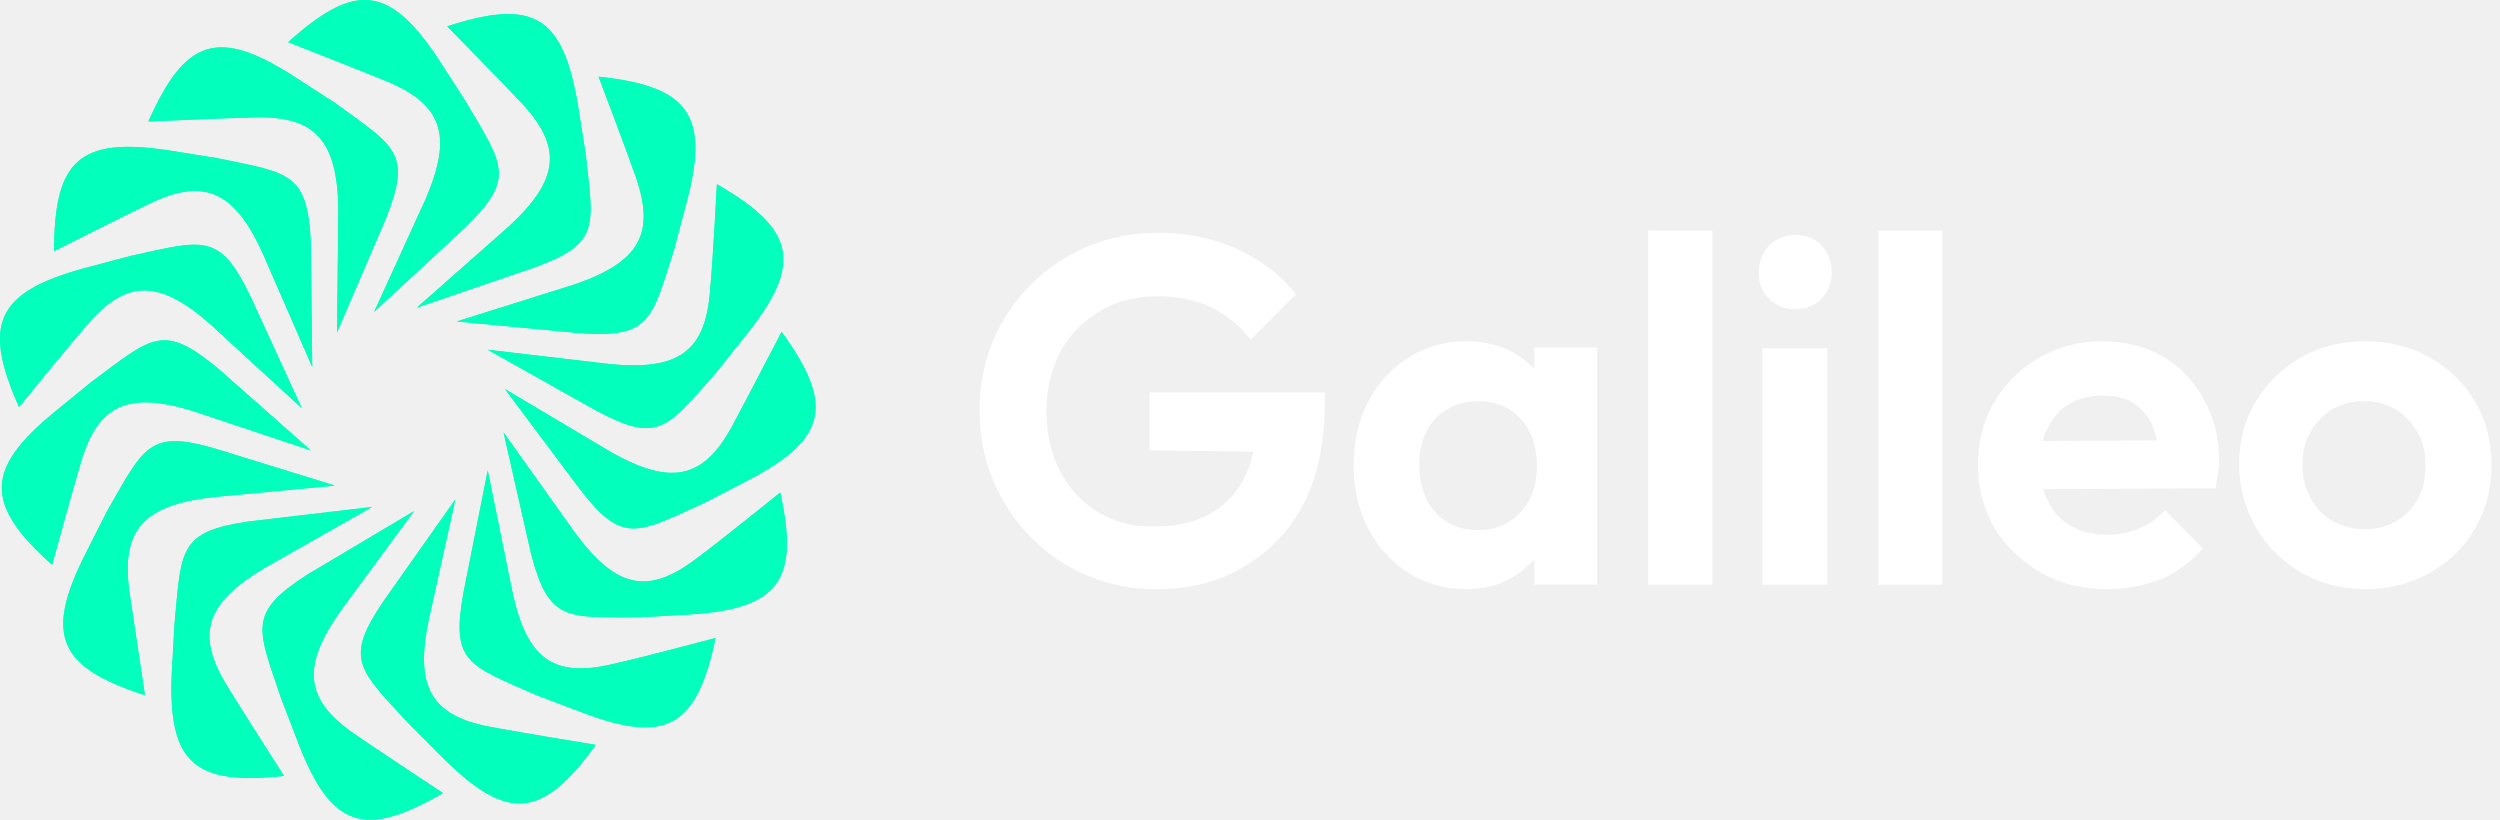
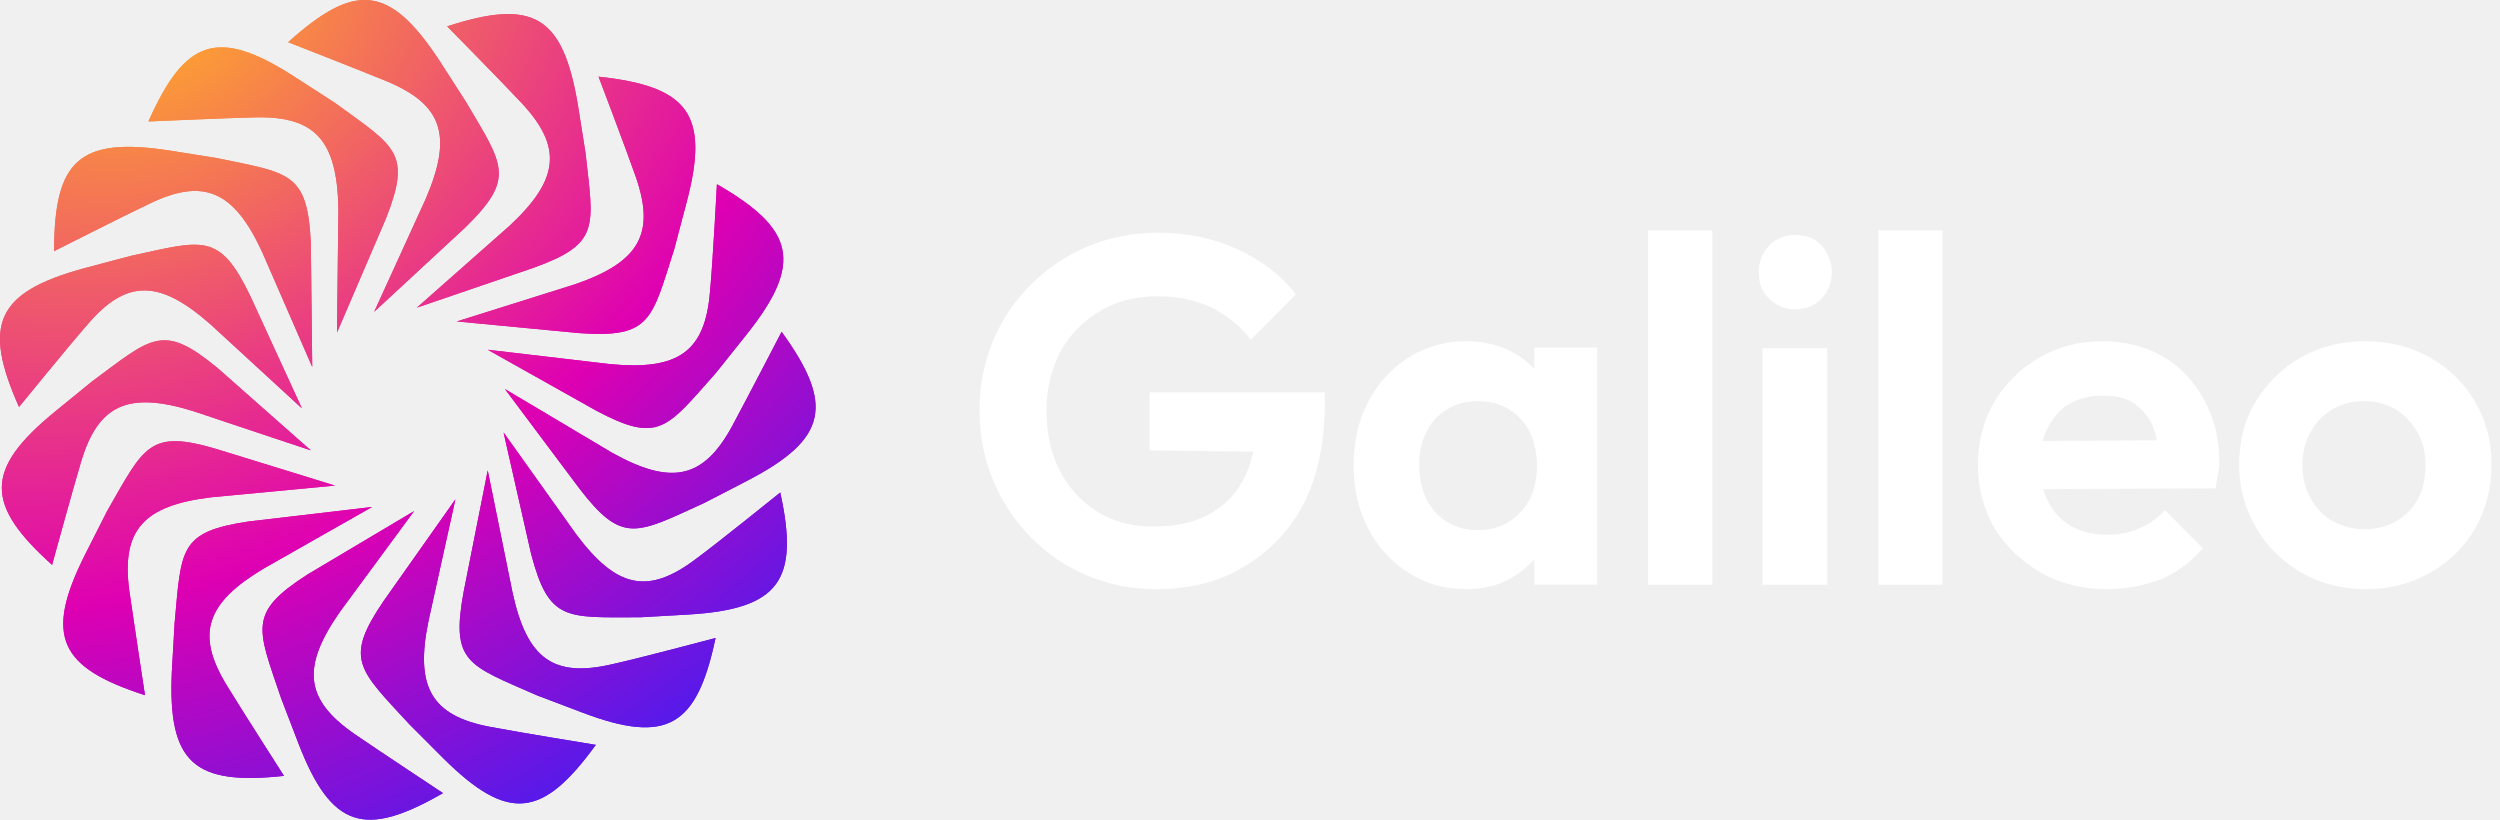
<svg xmlns="http://www.w3.org/2000/svg" fill="none" viewBox="0 0 122 40" height="40" width="122">
  <path fill="url(#paint0_radial_735_597)" d="M31.258 30.123L33.609 29.989C38.042 29.72 39.017 28.306 38.076 24.033C38.076 24.033 35.12 26.422 33.978 27.263C31.627 29.047 30.082 28.71 28.101 26.052L24.574 21.105L25.917 27.027C26.791 30.359 27.63 30.123 31.258 30.123Z" />
  <path fill="url(#paint1_radial_735_597)" d="M26.186 33.926L28.403 34.767C32.568 36.349 34.012 35.44 34.919 31.133C34.919 31.133 31.258 32.109 29.881 32.412C26.992 33.085 25.716 32.142 25.011 28.912L23.801 22.956L22.626 28.878C21.988 32.344 22.827 32.445 26.186 33.926Z" />
  <path fill="url(#paint2_radial_735_597)" d="M19.972 35.339L21.652 37.022C24.809 40.151 26.488 39.916 29.075 36.349C29.075 36.349 25.346 35.743 23.936 35.474C21.047 34.935 20.241 33.522 20.913 30.292L22.223 24.369L18.73 29.316C16.782 32.176 17.487 32.647 19.972 35.339Z" />
  <path fill="url(#paint3_radial_735_597)" d="M13.725 34.094L14.565 36.281C16.177 40.454 17.823 40.892 21.618 38.704C21.618 38.704 18.461 36.618 17.285 35.81C14.867 34.128 14.699 32.546 16.614 29.82L20.208 24.941L15.002 28.037C12.079 29.921 12.55 30.628 13.725 34.094Z" />
  <path fill="url(#paint4_radial_735_597)" d="M8.519 30.426L8.385 32.782C8.183 37.257 9.493 38.334 13.859 37.863C13.859 37.863 11.81 34.666 11.072 33.455C9.527 30.931 10.064 29.417 12.885 27.734L18.159 24.739L12.146 25.446C8.72 25.951 8.855 26.792 8.519 30.426Z" />
  <path fill="url(#paint5_radial_735_597)" d="M5.227 24.941L4.153 27.061C2.137 31.066 2.91 32.58 7.075 33.926C7.075 33.926 6.504 30.191 6.302 28.777C5.933 25.85 7.007 24.672 10.299 24.268L16.345 23.696L10.568 21.913C7.276 20.937 7.041 21.778 5.227 24.941Z" />
  <path fill="url(#paint6_radial_735_597)" d="M4.489 18.615L2.675 20.095C-0.785 22.922 -0.717 24.638 2.541 27.566C2.541 27.566 3.548 23.898 3.951 22.552C4.791 19.725 6.269 19.086 9.426 20.062L15.169 21.98L10.635 17.975C7.948 15.755 7.444 16.427 4.489 18.615Z" />
  <path fill="url(#paint7_radial_735_597)" d="M6.369 12.49L4.085 13.096C-0.214 14.274 -0.852 15.855 0.928 19.86C0.928 19.86 3.313 16.932 4.253 15.855C6.168 13.601 7.78 13.634 10.266 15.822L14.733 19.927L12.214 14.442C10.702 11.313 9.93 11.716 6.369 12.49Z" />
  <path fill="url(#paint8_radial_735_597)" d="M10.568 7.712L8.25 7.342C3.85 6.669 2.641 7.847 2.641 12.255C2.641 12.255 6.034 10.539 7.31 9.933C9.963 8.654 11.441 9.327 12.818 12.356L15.237 17.908L15.169 11.851C15.002 8.385 14.128 8.452 10.568 7.712Z" />
  <path fill="url(#paint9_radial_735_597)" d="M16.345 5.02L14.363 3.741C10.601 1.318 9.023 1.924 7.243 5.928C7.243 5.928 11.038 5.76 12.449 5.727C15.404 5.659 16.446 6.871 16.513 10.168L16.446 16.226L18.83 10.673C20.107 7.443 19.3 7.174 16.345 5.02Z" />
  <path fill="url(#paint10_radial_735_597)" d="M22.727 4.953L21.45 2.967C18.998 -0.768 17.319 -0.869 14.061 2.059C14.061 2.059 17.588 3.438 18.898 3.977C21.618 5.121 22.088 6.635 20.779 9.697L18.259 15.216L22.693 11.111C25.178 8.688 24.574 8.082 22.727 4.953Z" />
  <path fill="url(#paint11_radial_735_597)" d="M28.571 7.443L28.201 5.121C27.462 0.713 25.985 -0.061 21.82 1.285C21.82 1.285 24.473 3.977 25.447 5.02C27.462 7.174 27.294 8.755 24.876 11.01L20.342 15.014L26.052 13.062C29.31 11.885 28.974 11.077 28.571 7.443Z" />
  <path fill="url(#paint12_radial_735_597)" d="M32.904 12.154L33.508 9.866C34.65 5.558 33.575 4.212 29.209 3.741C29.209 3.741 30.552 7.274 31.023 8.621C31.997 11.414 31.191 12.793 28.067 13.87L22.29 15.687L28.302 16.259C31.762 16.495 31.795 15.62 32.904 12.154Z" />
  <path fill="url(#paint13_radial_735_597)" d="M34.952 18.177L36.43 16.326C39.218 12.827 38.781 11.178 34.986 8.991C34.986 8.991 34.785 12.793 34.65 14.207C34.415 17.168 33.105 18.076 29.814 17.773L23.801 17.067L29.075 20.028C32.165 21.677 32.534 20.903 34.952 18.177Z" />
  <path fill="url(#paint14_radial_735_597)" d="M34.381 24.537L36.464 23.46C40.427 21.408 40.696 19.725 38.143 16.192C38.143 16.192 36.397 19.557 35.725 20.802C34.314 23.393 32.736 23.696 29.847 22.081L24.641 18.985L28.268 23.831C30.384 26.59 31.056 26.052 34.381 24.537Z" />
  <path fill="url(#paint15_radial_735_597)" d="M31.258 30.123L33.609 29.989C38.042 29.72 39.017 28.306 38.076 24.033C38.076 24.033 35.12 26.422 33.978 27.263C31.627 29.047 30.082 28.71 28.101 26.052L24.574 21.105L25.917 27.027C26.791 30.359 27.63 30.123 31.258 30.123Z" />
  <path fill="url(#paint16_radial_735_597)" d="M26.186 33.926L28.403 34.767C32.568 36.349 34.012 35.44 34.919 31.133C34.919 31.133 31.258 32.109 29.881 32.412C26.992 33.085 25.716 32.142 25.011 28.912L23.801 22.956L22.626 28.878C21.988 32.344 22.827 32.445 26.186 33.926Z" />
  <path fill="url(#paint17_radial_735_597)" d="M19.972 35.339L21.652 37.022C24.809 40.151 26.488 39.916 29.075 36.349C29.075 36.349 25.346 35.743 23.936 35.474C21.047 34.935 20.241 33.522 20.913 30.292L22.223 24.369L18.73 29.316C16.782 32.176 17.487 32.647 19.972 35.339Z" />
  <path fill="url(#paint18_radial_735_597)" d="M13.725 34.094L14.565 36.281C16.177 40.454 17.823 40.892 21.618 38.704C21.618 38.704 18.461 36.618 17.285 35.81C14.867 34.128 14.699 32.546 16.614 29.82L20.208 24.941L15.002 28.037C12.079 29.921 12.55 30.628 13.725 34.094Z" />
  <path fill="url(#paint19_radial_735_597)" d="M8.519 30.426L8.385 32.782C8.183 37.257 9.493 38.334 13.859 37.863C13.859 37.863 11.81 34.666 11.072 33.455C9.527 30.931 10.064 29.417 12.885 27.734L18.159 24.739L12.146 25.446C8.72 25.951 8.855 26.792 8.519 30.426Z" />
  <path fill="url(#paint20_radial_735_597)" d="M5.227 24.941L4.153 27.061C2.137 31.066 2.91 32.58 7.075 33.926C7.075 33.926 6.504 30.191 6.302 28.777C5.933 25.85 7.007 24.672 10.299 24.268L16.345 23.696L10.568 21.913C7.276 20.937 7.041 21.778 5.227 24.941Z" />
  <path fill="url(#paint21_radial_735_597)" d="M4.489 18.615L2.675 20.095C-0.785 22.922 -0.717 24.638 2.541 27.566C2.541 27.566 3.548 23.898 3.951 22.552C4.791 19.725 6.269 19.086 9.426 20.062L15.169 21.98L10.635 17.975C7.948 15.755 7.444 16.427 4.489 18.615Z" />
  <path fill="url(#paint22_radial_735_597)" d="M6.369 12.49L4.085 13.096C-0.214 14.274 -0.852 15.855 0.928 19.86C0.928 19.86 3.313 16.932 4.253 15.855C6.168 13.601 7.78 13.634 10.266 15.822L14.733 19.927L12.214 14.442C10.702 11.313 9.93 11.716 6.369 12.49Z" />
  <path fill="url(#paint23_radial_735_597)" d="M10.568 7.712L8.25 7.342C3.85 6.669 2.641 7.847 2.641 12.255C2.641 12.255 6.034 10.539 7.31 9.933C9.963 8.654 11.441 9.327 12.818 12.356L15.237 17.908L15.169 11.851C15.002 8.385 14.128 8.452 10.568 7.712Z" />
  <path fill="url(#paint24_radial_735_597)" d="M16.345 5.02L14.363 3.741C10.601 1.318 9.023 1.924 7.243 5.928C7.243 5.928 11.038 5.76 12.449 5.727C15.404 5.659 16.446 6.871 16.513 10.168L16.446 16.226L18.83 10.673C20.107 7.443 19.3 7.174 16.345 5.02Z" />
  <path fill="url(#paint25_radial_735_597)" d="M22.727 4.953L21.45 2.967C18.998 -0.768 17.319 -0.869 14.061 2.059C14.061 2.059 17.588 3.438 18.898 3.977C21.618 5.121 22.088 6.635 20.779 9.697L18.259 15.216L22.693 11.111C25.178 8.688 24.574 8.082 22.727 4.953Z" />
  <path fill="url(#paint26_radial_735_597)" d="M28.571 7.443L28.201 5.121C27.462 0.713 25.985 -0.061 21.82 1.285C21.82 1.285 24.473 3.977 25.447 5.02C27.462 7.174 27.294 8.755 24.876 11.01L20.342 15.014L26.052 13.062C29.31 11.885 28.974 11.077 28.571 7.443Z" />
  <path fill="url(#paint27_radial_735_597)" d="M32.904 12.154L33.508 9.866C34.65 5.558 33.575 4.212 29.209 3.741C29.209 3.741 30.552 7.274 31.023 8.621C31.997 11.414 31.191 12.793 28.067 13.87L22.29 15.687L28.302 16.259C31.762 16.495 31.795 15.62 32.904 12.154Z" />
  <path fill="url(#paint28_radial_735_597)" d="M34.952 18.177L36.43 16.326C39.218 12.827 38.781 11.178 34.986 8.991C34.986 8.991 34.785 12.793 34.65 14.207C34.415 17.168 33.105 18.076 29.814 17.773L23.801 17.067L29.075 20.028C32.165 21.677 32.534 20.903 34.952 18.177Z" />
  <path fill="url(#paint29_radial_735_597)" d="M34.381 24.537L36.464 23.46C40.427 21.408 40.696 19.725 38.143 16.192C38.143 16.192 36.397 19.557 35.725 20.802C34.314 23.393 32.736 23.696 29.847 22.081L24.641 18.985L28.268 23.831C30.384 26.59 31.056 26.052 34.381 24.537Z" />
  <path fill="#ffffff" d="M56.405 28.75C55.214 28.75 54.111 28.529 53.052 28.086C51.994 27.643 51.111 27.024 50.317 26.227C49.523 25.431 48.906 24.502 48.465 23.439C48.023 22.377 47.803 21.271 47.803 20.032C47.803 18.793 48.023 17.686 48.465 16.624C48.906 15.562 49.523 14.677 50.317 13.88C51.111 13.084 52.038 12.464 53.096 12.022C54.155 11.579 55.302 11.358 56.538 11.358C57.905 11.358 59.184 11.623 60.375 12.155C61.522 12.686 62.493 13.394 63.243 14.367L61.037 16.58C60.508 15.872 59.846 15.385 59.096 14.987C58.302 14.633 57.464 14.456 56.538 14.456C55.479 14.456 54.508 14.677 53.714 15.164C52.876 15.651 52.258 16.27 51.773 17.111C51.332 17.952 51.067 18.925 51.067 20.032C51.067 21.138 51.288 22.156 51.729 22.997C52.17 23.838 52.788 24.502 53.582 24.988C54.376 25.475 55.258 25.696 56.273 25.696C57.331 25.696 58.214 25.519 58.964 25.121C59.714 24.723 60.287 24.147 60.684 23.395C61.081 22.643 61.302 21.713 61.302 20.607L63.419 22.067L56.096 21.979V19.147H64.655V19.589C64.655 21.581 64.302 23.262 63.596 24.634C62.89 25.962 61.875 26.98 60.64 27.688C59.493 28.396 58.037 28.75 56.405 28.75Z" />
  <path fill="#ffffff" d="M71.54 28.75C70.487 28.75 69.566 28.484 68.733 27.952C67.9 27.421 67.243 26.712 66.76 25.781C66.278 24.85 66.059 23.831 66.059 22.723C66.059 21.571 66.278 20.551 66.76 19.621C67.243 18.69 67.9 17.981 68.733 17.449C69.566 16.917 70.531 16.651 71.54 16.651C72.373 16.651 73.118 16.829 73.732 17.139C74.39 17.493 74.916 17.937 75.267 18.557C75.661 19.177 75.88 19.842 75.88 20.596V24.762C75.837 25.515 75.617 26.224 75.267 26.8C74.872 27.376 74.346 27.864 73.732 28.218C73.118 28.573 72.373 28.75 71.54 28.75ZM72.11 25.869C72.987 25.869 73.688 25.559 74.214 24.983C74.74 24.407 75.004 23.654 75.004 22.723C75.004 22.102 74.872 21.571 74.653 21.083C74.39 20.596 74.083 20.241 73.644 19.975C73.206 19.709 72.68 19.576 72.11 19.576C71.54 19.576 71.057 19.709 70.619 19.975C70.18 20.241 69.829 20.596 69.61 21.083C69.347 21.571 69.26 22.102 69.26 22.723C69.26 23.343 69.391 23.875 69.61 24.363C69.873 24.85 70.18 25.205 70.619 25.471C71.057 25.736 71.54 25.869 72.11 25.869ZM74.872 28.529V25.426L75.354 22.59L74.872 19.798V16.962H77.941V28.529H74.872Z" />
  <path fill="#ffffff" d="M80.428 28.534V11.25H83.561V28.534H80.428Z" />
  <path fill="#ffffff" d="M87.611 15.092C87.076 15.092 86.675 14.915 86.318 14.561C85.962 14.207 85.828 13.809 85.828 13.279C85.828 12.792 86.006 12.35 86.318 11.996C86.675 11.643 87.076 11.466 87.611 11.466C88.145 11.466 88.591 11.643 88.903 11.996C89.215 12.35 89.393 12.792 89.393 13.279C89.393 13.809 89.215 14.207 88.903 14.561C88.546 14.915 88.145 15.092 87.611 15.092ZM86.006 28.534V16.993H89.17V28.534H86.006Z" />
  <path fill="#ffffff" d="M91.66 28.534V11.25H94.793V28.534H91.66Z" />
  <path fill="#ffffff" d="M102.828 28.75C101.637 28.75 100.535 28.484 99.609 27.952C98.682 27.421 97.933 26.712 97.359 25.825C96.83 24.895 96.522 23.875 96.522 22.723C96.522 21.571 96.786 20.551 97.315 19.621C97.844 18.734 98.594 17.981 99.52 17.449C100.446 16.917 101.461 16.651 102.607 16.651C103.71 16.651 104.724 16.917 105.562 17.405C106.4 17.892 107.061 18.601 107.547 19.488C108.032 20.374 108.296 21.349 108.296 22.457C108.296 22.679 108.296 22.856 108.252 23.077C108.208 23.299 108.164 23.521 108.12 23.831L98.418 23.875V21.526L106.665 21.482L105.386 22.457C105.342 21.748 105.209 21.216 105.033 20.729C104.812 20.285 104.504 19.931 104.107 19.665C103.71 19.399 103.225 19.31 102.607 19.31C101.99 19.31 101.461 19.443 100.976 19.709C100.535 19.975 100.182 20.374 99.917 20.906C99.653 21.393 99.564 22.014 99.564 22.679C99.564 23.388 99.697 24.008 99.961 24.496C100.226 25.027 100.623 25.426 101.108 25.692C101.593 25.958 102.166 26.091 102.828 26.091C103.401 26.091 103.93 26.002 104.415 25.781C104.901 25.559 105.297 25.293 105.65 24.895L107.502 26.756C106.929 27.421 106.268 27.908 105.474 28.263C104.636 28.573 103.754 28.75 102.828 28.75Z" />
  <path fill="#ffffff" d="M115.449 28.75C114.301 28.75 113.242 28.484 112.315 27.952C111.388 27.421 110.638 26.667 110.108 25.781C109.579 24.85 109.27 23.831 109.27 22.679C109.27 21.526 109.534 20.507 110.064 19.621C110.594 18.734 111.344 17.981 112.271 17.449C113.198 16.917 114.257 16.651 115.405 16.651C116.597 16.651 117.656 16.917 118.583 17.449C119.51 17.981 120.26 18.69 120.79 19.621C121.32 20.507 121.584 21.526 121.584 22.679C121.584 23.831 121.32 24.85 120.79 25.781C120.26 26.712 119.51 27.421 118.583 27.952C117.656 28.484 116.597 28.75 115.449 28.75ZM115.405 25.825C115.979 25.825 116.508 25.692 116.95 25.426C117.391 25.16 117.744 24.806 118.009 24.318C118.274 23.831 118.362 23.299 118.362 22.679C118.362 22.058 118.23 21.526 117.965 21.083C117.7 20.64 117.347 20.241 116.906 19.975C116.464 19.709 115.935 19.576 115.361 19.576C114.787 19.576 114.257 19.709 113.816 19.975C113.375 20.241 113.021 20.596 112.757 21.083C112.492 21.526 112.359 22.102 112.359 22.679C112.359 23.299 112.492 23.831 112.757 24.318C113.021 24.806 113.375 25.16 113.816 25.426C114.346 25.692 114.831 25.825 115.405 25.825Z" />
  <defs>
    <radialGradient gradientTransform="translate(7.76624 1.36763e-06) rotate(56.6947) scale(47.8608 63.3684)" gradientUnits="userSpaceOnUse" r="1" cy="0" cx="0" id="paint0_radial_735_597">
-       <stop stop-color="#02FFBB" />
-       <stop stop-color="#02FFBB" offset="0.564" />
-       <stop stop-color="#02FFBB" offset="1" />
+       <stop stop-color="#FFAF27" />
+       <stop stop-color="#DE00B2" offset="0.564" />
+       <stop stop-color="#2F21FA" offset="1" />
    </radialGradient>
    <radialGradient gradientTransform="translate(7.76624 1.36763e-06) rotate(56.6947) scale(47.8608 63.3684)" gradientUnits="userSpaceOnUse" r="1" cy="0" cx="0" id="paint1_radial_735_597">
-       <stop stop-color="#02FFBB" />
-       <stop stop-color="#02FFBB" offset="0.564" />
-       <stop stop-color="#02FFBB" offset="1" />
+       <stop stop-color="#FFAF27" />
+       <stop stop-color="#DE00B2" offset="0.564" />
+       <stop stop-color="#2F21FA" offset="1" />
    </radialGradient>
    <radialGradient gradientTransform="translate(7.76624 1.36763e-06) rotate(56.6947) scale(47.8608 63.3684)" gradientUnits="userSpaceOnUse" r="1" cy="0" cx="0" id="paint2_radial_735_597">
-       <stop stop-color="#02FFBB" />
-       <stop stop-color="#02FFBB" offset="0.564" />
-       <stop stop-color="#02FFBB" offset="1" />
+       <stop stop-color="#FFAF27" />
+       <stop stop-color="#DE00B2" offset="0.564" />
+       <stop stop-color="#2F21FA" offset="1" />
    </radialGradient>
    <radialGradient gradientTransform="translate(7.76624 1.36763e-06) rotate(56.6947) scale(47.8608 63.3684)" gradientUnits="userSpaceOnUse" r="1" cy="0" cx="0" id="paint3_radial_735_597">
-       <stop stop-color="#02FFBB" />
-       <stop stop-color="#02FFBB" offset="0.564" />
-       <stop stop-color="#02FFBB" offset="1" />
+       <stop stop-color="#FFAF27" />
+       <stop stop-color="#DE00B2" offset="0.564" />
+       <stop stop-color="#2F21FA" offset="1" />
    </radialGradient>
    <radialGradient gradientTransform="translate(7.76624 1.36763e-06) rotate(56.6947) scale(47.8608 63.3684)" gradientUnits="userSpaceOnUse" r="1" cy="0" cx="0" id="paint4_radial_735_597">
-       <stop stop-color="#02FFBB" />
-       <stop stop-color="#02FFBB" offset="0.564" />
-       <stop stop-color="#02FFBB" offset="1" />
+       <stop stop-color="#FFAF27" />
+       <stop stop-color="#DE00B2" offset="0.564" />
+       <stop stop-color="#2F21FA" offset="1" />
    </radialGradient>
    <radialGradient gradientTransform="translate(7.76624 1.36763e-06) rotate(56.6947) scale(47.8608 63.3684)" gradientUnits="userSpaceOnUse" r="1" cy="0" cx="0" id="paint5_radial_735_597">
-       <stop stop-color="#02FFBB" />
-       <stop stop-color="#02FFBB" offset="0.564" />
-       <stop stop-color="#02FFBB" offset="1" />
+       <stop stop-color="#FFAF27" />
+       <stop stop-color="#DE00B2" offset="0.564" />
+       <stop stop-color="#2F21FA" offset="1" />
    </radialGradient>
    <radialGradient gradientTransform="translate(7.76624 1.36763e-06) rotate(56.6947) scale(47.8608 63.3684)" gradientUnits="userSpaceOnUse" r="1" cy="0" cx="0" id="paint6_radial_735_597">
-       <stop stop-color="#02FFBB" />
-       <stop stop-color="#02FFBB" offset="0.564" />
-       <stop stop-color="#02FFBB" offset="1" />
+       <stop stop-color="#FFAF27" />
+       <stop stop-color="#DE00B2" offset="0.564" />
+       <stop stop-color="#2F21FA" offset="1" />
    </radialGradient>
    <radialGradient gradientTransform="translate(7.76624 1.36763e-06) rotate(56.6947) scale(47.8608 63.3684)" gradientUnits="userSpaceOnUse" r="1" cy="0" cx="0" id="paint7_radial_735_597">
-       <stop stop-color="#02FFBB" />
-       <stop stop-color="#02FFBB" offset="0.564" />
-       <stop stop-color="#02FFBB" offset="1" />
+       <stop stop-color="#FFAF27" />
+       <stop stop-color="#DE00B2" offset="0.564" />
+       <stop stop-color="#2F21FA" offset="1" />
    </radialGradient>
    <radialGradient gradientTransform="translate(7.76624 1.36763e-06) rotate(56.6947) scale(47.8608 63.3684)" gradientUnits="userSpaceOnUse" r="1" cy="0" cx="0" id="paint8_radial_735_597">
-       <stop stop-color="#02FFBB" />
-       <stop stop-color="#02FFBB" offset="0.564" />
-       <stop stop-color="#02FFBB" offset="1" />
+       <stop stop-color="#FFAF27" />
+       <stop stop-color="#DE00B2" offset="0.564" />
+       <stop stop-color="#2F21FA" offset="1" />
    </radialGradient>
    <radialGradient gradientTransform="translate(7.76624 1.36763e-06) rotate(56.6947) scale(47.8608 63.3684)" gradientUnits="userSpaceOnUse" r="1" cy="0" cx="0" id="paint9_radial_735_597">
-       <stop stop-color="#02FFBB" />
-       <stop stop-color="#02FFBB" offset="0.564" />
-       <stop stop-color="#02FFBB" offset="1" />
+       <stop stop-color="#FFAF27" />
+       <stop stop-color="#DE00B2" offset="0.564" />
+       <stop stop-color="#2F21FA" offset="1" />
    </radialGradient>
    <radialGradient gradientTransform="translate(7.76624 1.36763e-06) rotate(56.6947) scale(47.8608 63.3684)" gradientUnits="userSpaceOnUse" r="1" cy="0" cx="0" id="paint10_radial_735_597">
-       <stop stop-color="#02FFBB" />
-       <stop stop-color="#02FFBB" offset="0.564" />
-       <stop stop-color="#02FFBB" offset="1" />
+       <stop stop-color="#FFAF27" />
+       <stop stop-color="#DE00B2" offset="0.564" />
+       <stop stop-color="#2F21FA" offset="1" />
    </radialGradient>
    <radialGradient gradientTransform="translate(7.76624 1.36763e-06) rotate(56.6947) scale(47.8608 63.3684)" gradientUnits="userSpaceOnUse" r="1" cy="0" cx="0" id="paint11_radial_735_597">
-       <stop stop-color="#02FFBB" />
-       <stop stop-color="#02FFBB" offset="0.564" />
-       <stop stop-color="#02FFBB" offset="1" />
+       <stop stop-color="#FFAF27" />
+       <stop stop-color="#DE00B2" offset="0.564" />
+       <stop stop-color="#2F21FA" offset="1" />
    </radialGradient>
    <radialGradient gradientTransform="translate(7.76624 1.36763e-06) rotate(56.6947) scale(47.8608 63.3684)" gradientUnits="userSpaceOnUse" r="1" cy="0" cx="0" id="paint12_radial_735_597">
-       <stop stop-color="#02FFBB" />
-       <stop stop-color="#02FFBB" offset="0.564" />
-       <stop stop-color="#02FFBB" offset="1" />
+       <stop stop-color="#FFAF27" />
+       <stop stop-color="#DE00B2" offset="0.564" />
+       <stop stop-color="#2F21FA" offset="1" />
    </radialGradient>
    <radialGradient gradientTransform="translate(7.76624 1.36763e-06) rotate(56.6947) scale(47.8608 63.3684)" gradientUnits="userSpaceOnUse" r="1" cy="0" cx="0" id="paint13_radial_735_597">
-       <stop stop-color="#02FFBB" />
-       <stop stop-color="#02FFBB" offset="0.564" />
-       <stop stop-color="#02FFBB" offset="1" />
+       <stop stop-color="#FFAF27" />
+       <stop stop-color="#DE00B2" offset="0.564" />
+       <stop stop-color="#2F21FA" offset="1" />
    </radialGradient>
    <radialGradient gradientTransform="translate(7.76624 1.36763e-06) rotate(56.6947) scale(47.8608 63.3684)" gradientUnits="userSpaceOnUse" r="1" cy="0" cx="0" id="paint14_radial_735_597">
-       <stop stop-color="#02FFBB" />
-       <stop stop-color="#02FFBB" offset="0.564" />
-       <stop stop-color="#02FFBB" offset="1" />
+       <stop stop-color="#FFAF27" />
+       <stop stop-color="#DE00B2" offset="0.564" />
+       <stop stop-color="#2F21FA" offset="1" />
    </radialGradient>
    <radialGradient gradientTransform="translate(7.76624 1.36763e-06) rotate(56.6947) scale(47.8608 63.3684)" gradientUnits="userSpaceOnUse" r="1" cy="0" cx="0" id="paint15_radial_735_597">
-       <stop stop-color="#02FFBB" />
-       <stop stop-color="#02FFBB" offset="0.564" />
-       <stop stop-color="#02FFBB" offset="1" />
+       <stop stop-color="#FFAF27" />
+       <stop stop-color="#DE00B2" offset="0.564" />
+       <stop stop-color="#2F21FA" offset="1" />
    </radialGradient>
    <radialGradient gradientTransform="translate(7.76624 1.36763e-06) rotate(56.6947) scale(47.8608 63.3684)" gradientUnits="userSpaceOnUse" r="1" cy="0" cx="0" id="paint16_radial_735_597">
-       <stop stop-color="#02FFBB" />
-       <stop stop-color="#02FFBB" offset="0.564" />
-       <stop stop-color="#02FFBB" offset="1" />
+       <stop stop-color="#FFAF27" />
+       <stop stop-color="#DE00B2" offset="0.564" />
+       <stop stop-color="#2F21FA" offset="1" />
    </radialGradient>
    <radialGradient gradientTransform="translate(7.76624 1.36763e-06) rotate(56.6947) scale(47.8608 63.3684)" gradientUnits="userSpaceOnUse" r="1" cy="0" cx="0" id="paint17_radial_735_597">
-       <stop stop-color="#02FFBB" />
-       <stop stop-color="#02FFBB" offset="0.564" />
-       <stop stop-color="#02FFBB" offset="1" />
+       <stop stop-color="#FFAF27" />
+       <stop stop-color="#DE00B2" offset="0.564" />
+       <stop stop-color="#2F21FA" offset="1" />
    </radialGradient>
    <radialGradient gradientTransform="translate(7.76624 1.36763e-06) rotate(56.6947) scale(47.8608 63.3684)" gradientUnits="userSpaceOnUse" r="1" cy="0" cx="0" id="paint18_radial_735_597">
-       <stop stop-color="#02FFBB" />
-       <stop stop-color="#02FFBB" offset="0.564" />
-       <stop stop-color="#02FFBB" offset="1" />
+       <stop stop-color="#FFAF27" />
+       <stop stop-color="#DE00B2" offset="0.564" />
+       <stop stop-color="#2F21FA" offset="1" />
    </radialGradient>
    <radialGradient gradientTransform="translate(7.76624 1.36763e-06) rotate(56.6947) scale(47.8608 63.3684)" gradientUnits="userSpaceOnUse" r="1" cy="0" cx="0" id="paint19_radial_735_597">
-       <stop stop-color="#02FFBB" />
-       <stop stop-color="#02FFBB" offset="0.564" />
-       <stop stop-color="#02FFBB" offset="1" />
+       <stop stop-color="#FFAF27" />
+       <stop stop-color="#DE00B2" offset="0.564" />
+       <stop stop-color="#2F21FA" offset="1" />
    </radialGradient>
    <radialGradient gradientTransform="translate(7.76624 1.36763e-06) rotate(56.6947) scale(47.8608 63.3684)" gradientUnits="userSpaceOnUse" r="1" cy="0" cx="0" id="paint20_radial_735_597">
-       <stop stop-color="#02FFBB" />
-       <stop stop-color="#02FFBB" offset="0.564" />
-       <stop stop-color="#02FFBB" offset="1" />
+       <stop stop-color="#FFAF27" />
+       <stop stop-color="#DE00B2" offset="0.564" />
+       <stop stop-color="#2F21FA" offset="1" />
    </radialGradient>
    <radialGradient gradientTransform="translate(7.76624 1.36763e-06) rotate(56.6947) scale(47.8608 63.3684)" gradientUnits="userSpaceOnUse" r="1" cy="0" cx="0" id="paint21_radial_735_597">
-       <stop stop-color="#02FFBB" />
-       <stop stop-color="#02FFBB" offset="0.564" />
-       <stop stop-color="#02FFBB" offset="1" />
+       <stop stop-color="#FFAF27" />
+       <stop stop-color="#DE00B2" offset="0.564" />
+       <stop stop-color="#2F21FA" offset="1" />
    </radialGradient>
    <radialGradient gradientTransform="translate(7.76624 1.36763e-06) rotate(56.6947) scale(47.8608 63.3684)" gradientUnits="userSpaceOnUse" r="1" cy="0" cx="0" id="paint22_radial_735_597">
-       <stop stop-color="#02FFBB" />
-       <stop stop-color="#02FFBB" offset="0.564" />
-       <stop stop-color="#02FFBB" offset="1" />
+       <stop stop-color="#FFAF27" />
+       <stop stop-color="#DE00B2" offset="0.564" />
+       <stop stop-color="#2F21FA" offset="1" />
    </radialGradient>
    <radialGradient gradientTransform="translate(7.76624 1.36763e-06) rotate(56.6947) scale(47.8608 63.3684)" gradientUnits="userSpaceOnUse" r="1" cy="0" cx="0" id="paint23_radial_735_597">
-       <stop stop-color="#02FFBB" />
-       <stop stop-color="#02FFBB" offset="0.564" />
-       <stop stop-color="#02FFBB" offset="1" />
+       <stop stop-color="#FFAF27" />
+       <stop stop-color="#DE00B2" offset="0.564" />
+       <stop stop-color="#2F21FA" offset="1" />
    </radialGradient>
    <radialGradient gradientTransform="translate(7.76624 1.36763e-06) rotate(56.6947) scale(47.8608 63.3684)" gradientUnits="userSpaceOnUse" r="1" cy="0" cx="0" id="paint24_radial_735_597">
-       <stop stop-color="#02FFBB" />
-       <stop stop-color="#02FFBB" offset="0.564" />
-       <stop stop-color="#02FFBB" offset="1" />
+       <stop stop-color="#FFAF27" />
+       <stop stop-color="#DE00B2" offset="0.564" />
+       <stop stop-color="#2F21FA" offset="1" />
    </radialGradient>
    <radialGradient gradientTransform="translate(7.76624 1.36763e-06) rotate(56.6947) scale(47.8608 63.3684)" gradientUnits="userSpaceOnUse" r="1" cy="0" cx="0" id="paint25_radial_735_597">
-       <stop stop-color="#02FFBB" />
-       <stop stop-color="#02FFBB" offset="0.564" />
-       <stop stop-color="#02FFBB" offset="1" />
+       <stop stop-color="#FFAF27" />
+       <stop stop-color="#DE00B2" offset="0.564" />
+       <stop stop-color="#2F21FA" offset="1" />
    </radialGradient>
    <radialGradient gradientTransform="translate(7.76624 1.36763e-06) rotate(56.6947) scale(47.8608 63.3684)" gradientUnits="userSpaceOnUse" r="1" cy="0" cx="0" id="paint26_radial_735_597">
-       <stop stop-color="#02FFBB" />
-       <stop stop-color="#02FFBB" offset="0.564" />
-       <stop stop-color="#02FFBB" offset="1" />
+       <stop stop-color="#FFAF27" />
+       <stop stop-color="#DE00B2" offset="0.564" />
+       <stop stop-color="#2F21FA" offset="1" />
    </radialGradient>
    <radialGradient gradientTransform="translate(7.76624 1.36763e-06) rotate(56.6947) scale(47.8608 63.3684)" gradientUnits="userSpaceOnUse" r="1" cy="0" cx="0" id="paint27_radial_735_597">
-       <stop stop-color="#02FFBB" />
-       <stop stop-color="#02FFBB" offset="0.564" />
-       <stop stop-color="#02FFBB" offset="1" />
+       <stop stop-color="#FFAF27" />
+       <stop stop-color="#DE00B2" offset="0.564" />
+       <stop stop-color="#2F21FA" offset="1" />
    </radialGradient>
    <radialGradient gradientTransform="translate(7.76624 1.36763e-06) rotate(56.6947) scale(47.8608 63.3684)" gradientUnits="userSpaceOnUse" r="1" cy="0" cx="0" id="paint28_radial_735_597">
-       <stop stop-color="#02FFBB" />
-       <stop stop-color="#02FFBB" offset="0.564" />
-       <stop stop-color="#02FFBB" offset="1" />
+       <stop stop-color="#FFAF27" />
+       <stop stop-color="#DE00B2" offset="0.564" />
+       <stop stop-color="#2F21FA" offset="1" />
    </radialGradient>
    <radialGradient gradientTransform="translate(7.76624 1.36763e-06) rotate(56.6947) scale(47.8608 63.3684)" gradientUnits="userSpaceOnUse" r="1" cy="0" cx="0" id="paint29_radial_735_597">
-       <stop stop-color="#02FFBB" />
-       <stop stop-color="#02FFBB" offset="0.564" />
-       <stop stop-color="#02FFBB" offset="1" />
+       <stop stop-color="#FFAF27" />
+       <stop stop-color="#DE00B2" offset="0.564" />
+       <stop stop-color="#2F21FA" offset="1" />
    </radialGradient>
  </defs>
</svg>
